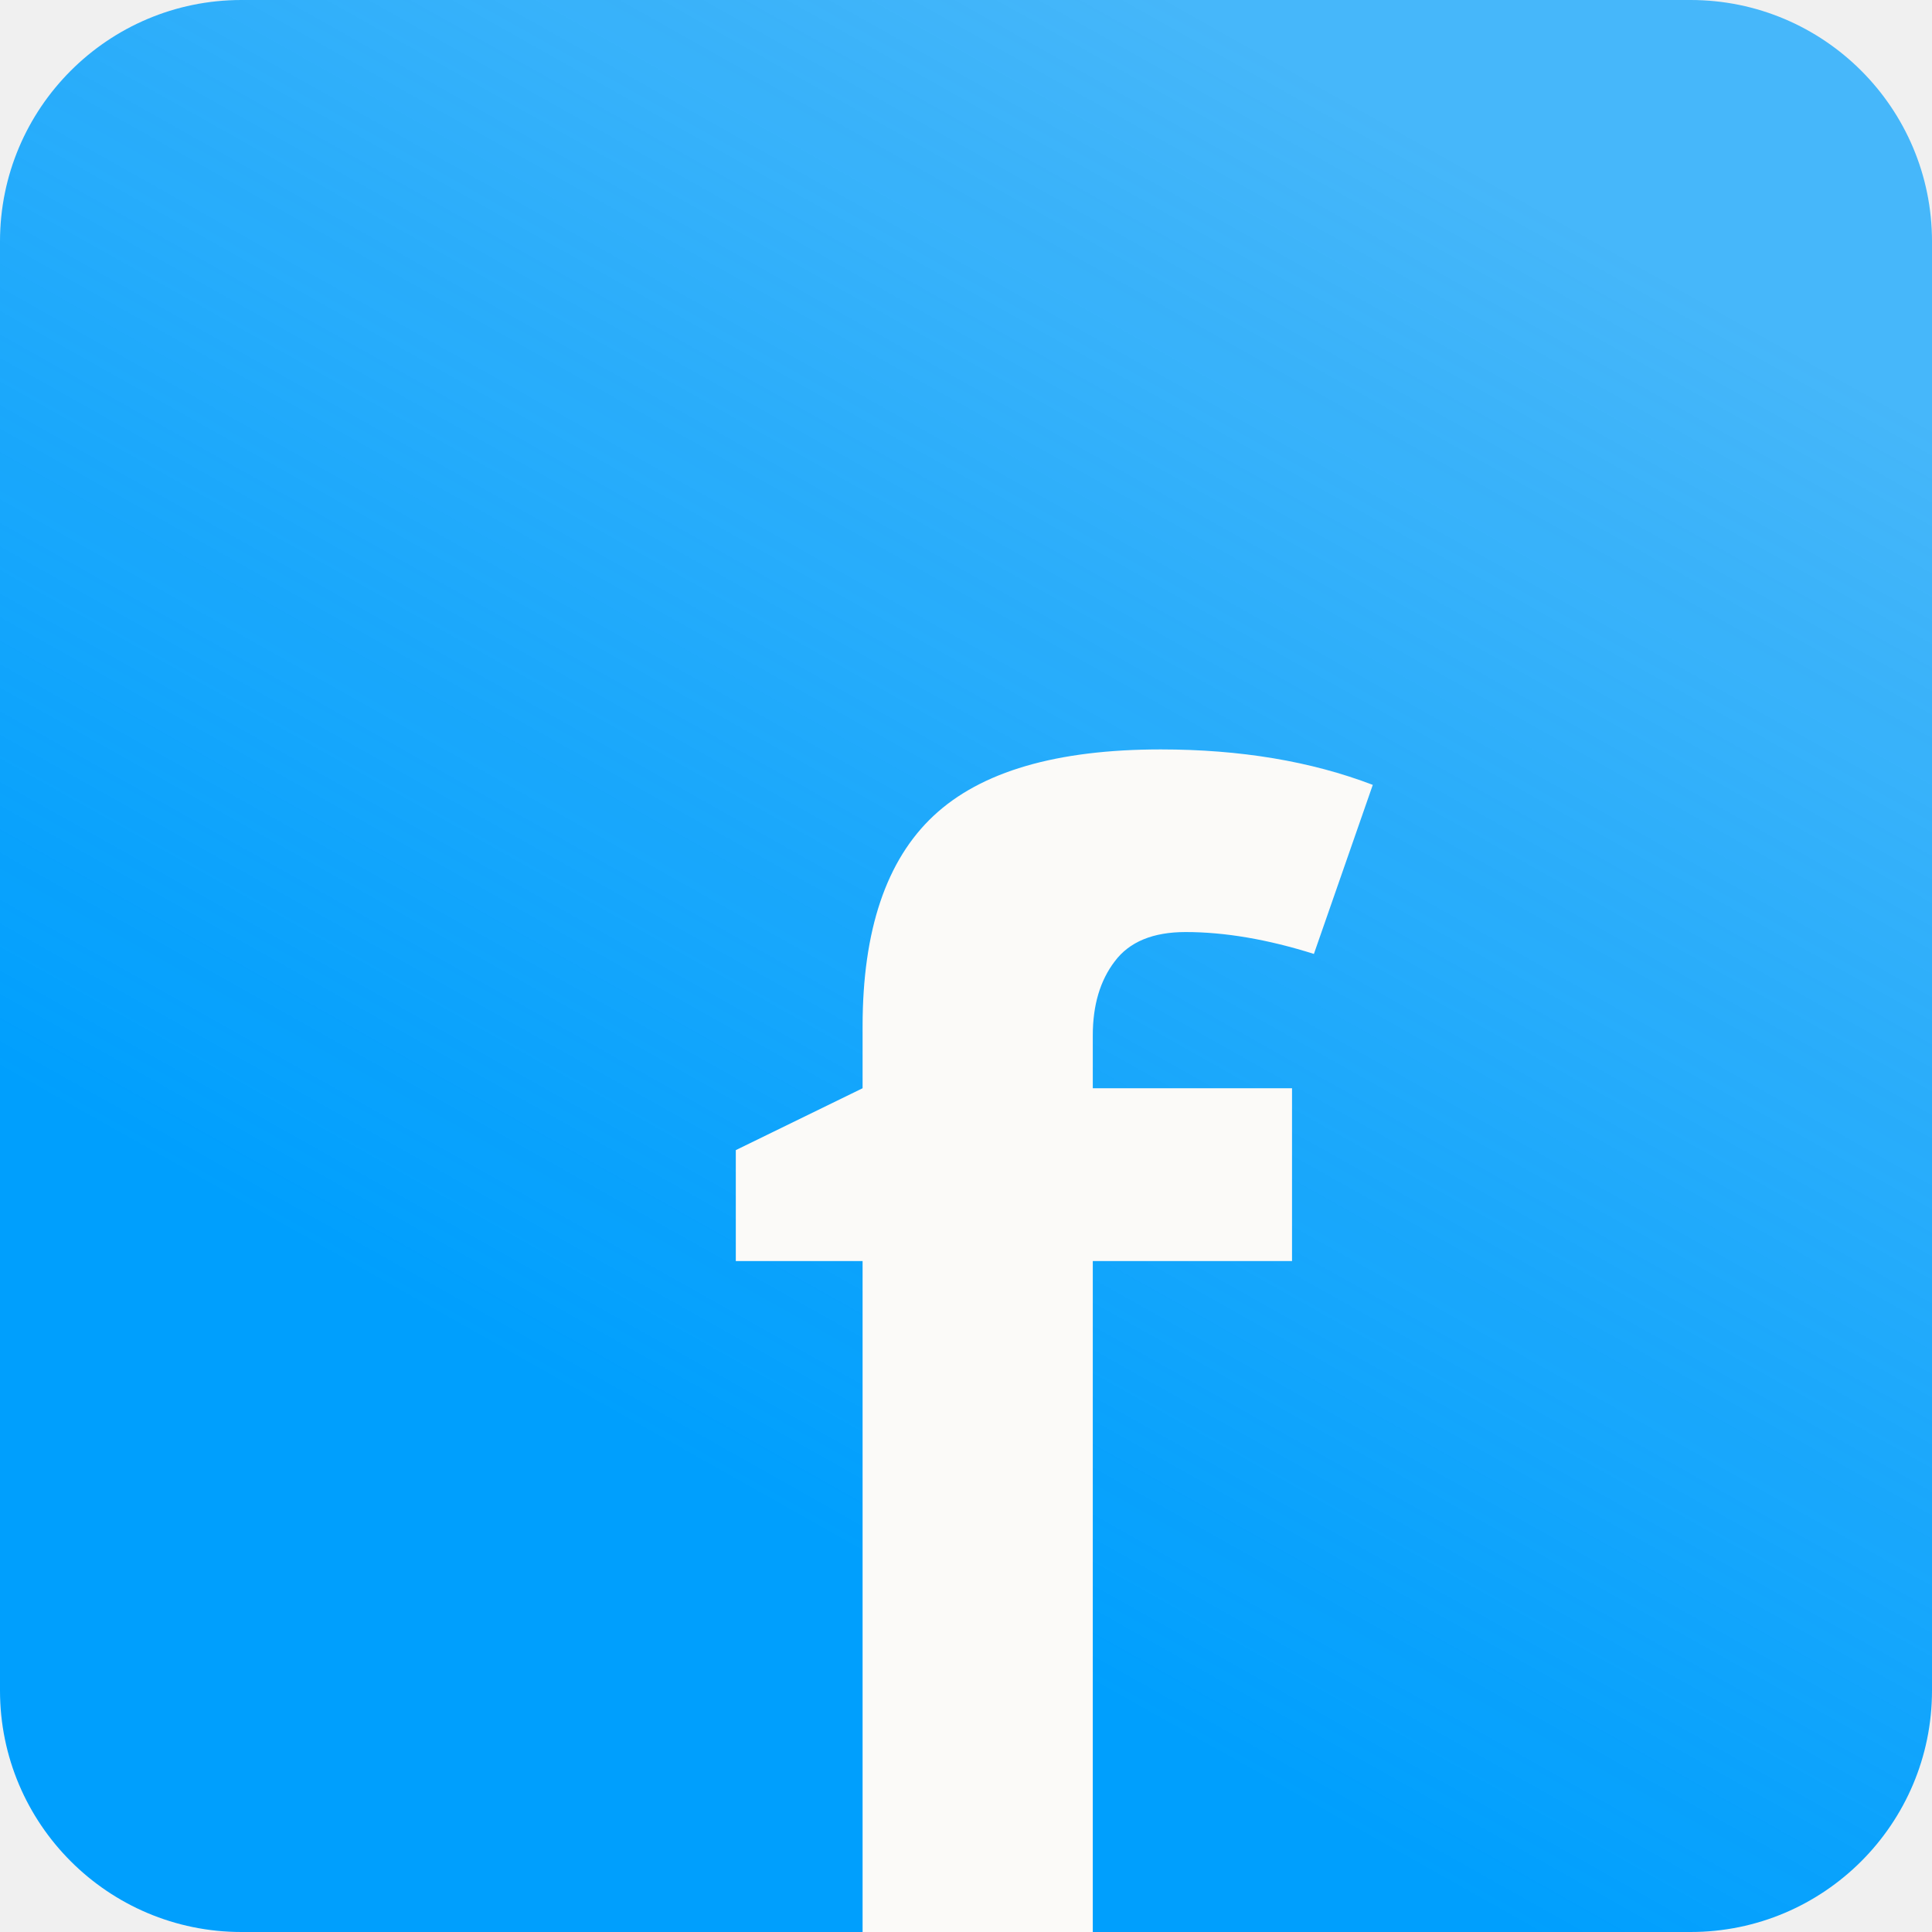
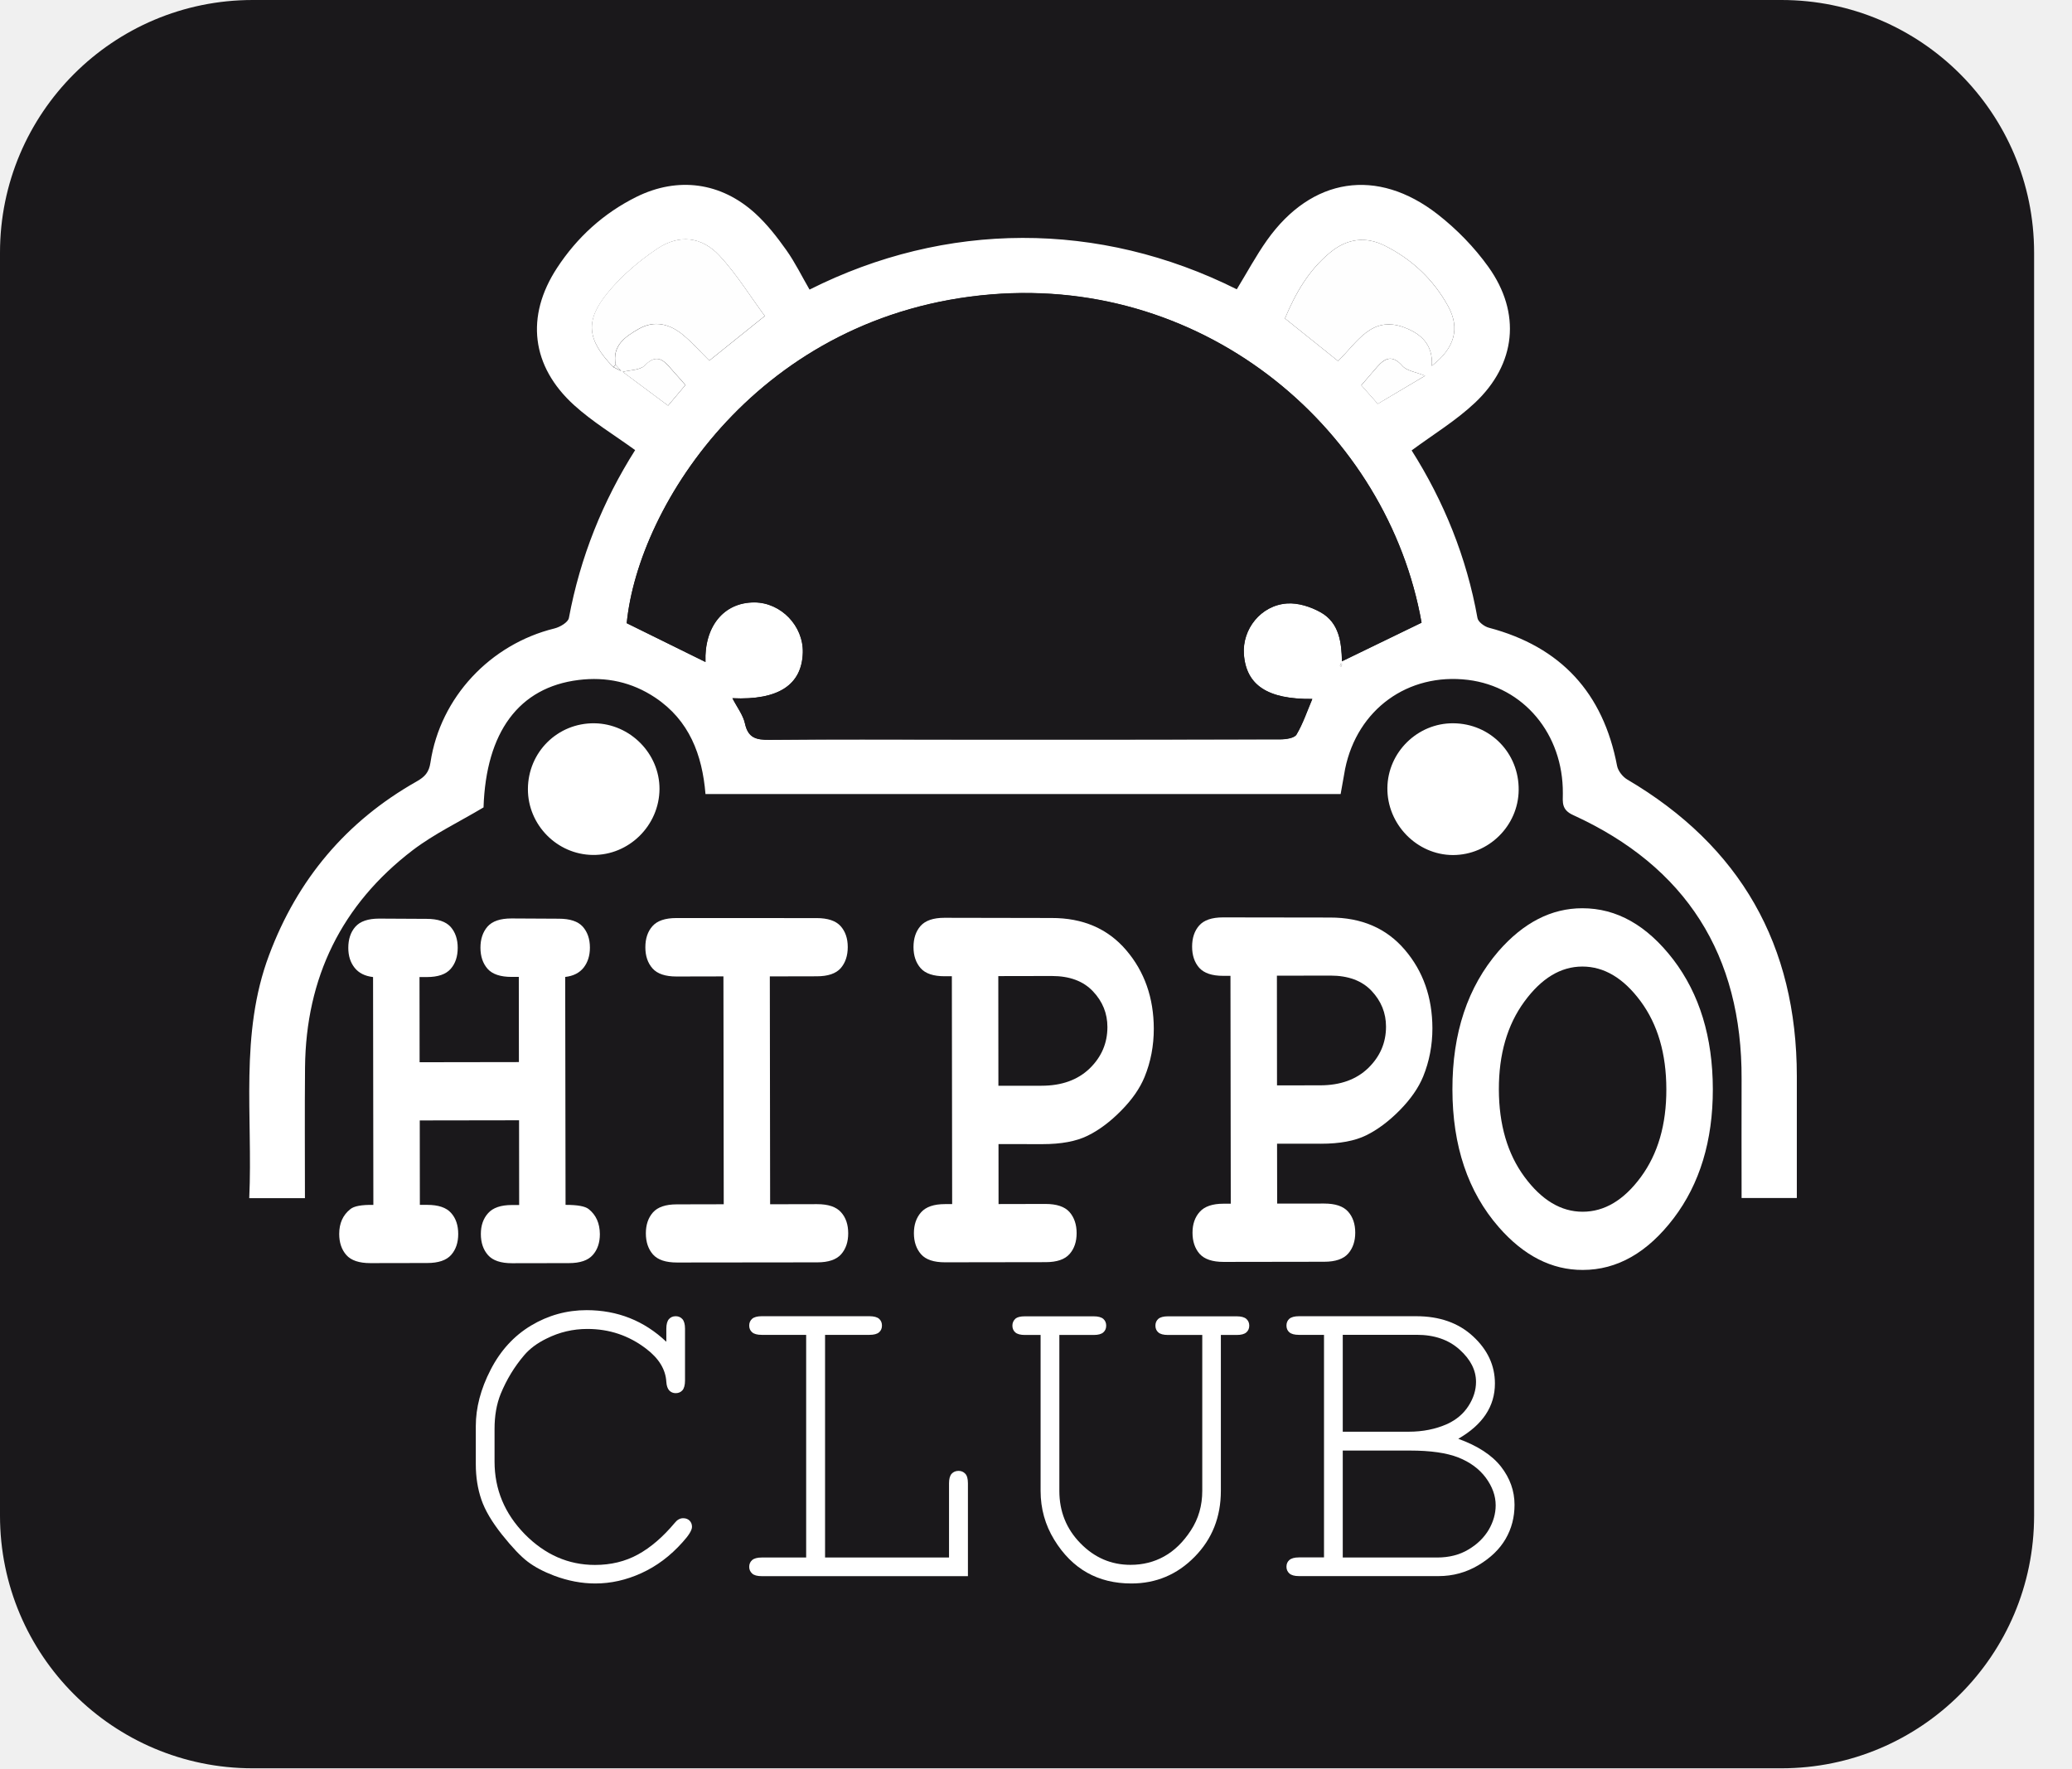
- <svg xmlns="http://www.w3.org/2000/svg" width="40" height="40" viewBox="0 0 40 40" fill="none">
-   <rect width="40" height="40" rx="5" fill="url(#paint0_linear)" />
-   <path d="M26.75 26.109H22.625V40H17.859V26.109H15.234V23.812L17.859 22.531V21.25C17.859 19.26 18.349 17.807 19.328 16.891C20.307 15.974 21.875 15.516 24.031 15.516C25.677 15.516 27.141 15.76 28.422 16.25L27.203 19.75C26.245 19.448 25.359 19.297 24.547 19.297C23.87 19.297 23.38 19.5 23.078 19.906C22.776 20.302 22.625 20.812 22.625 21.438V22.531H26.75V26.109Z" fill="#FBFAF8" />
-   <defs>
-     <linearGradient id="paint0_linear" x1="24.5" y1="1.32813e-06" x2="2" y2="40" gradientUnits="userSpaceOnUse">
-       <stop stop-color="#009FFD" stop-opacity="0.71" />
-       <stop offset="0.685" stop-color="#009FFD" />
-     </linearGradient>
-   </defs>
+ <svg xmlns="http://www.w3.org/2000/svg" width="41" height="35" viewBox="0 0 41 35" fill="none">
+   <rect width="40.25" height="35" rx="5" fill="#1A181B" />
+   <path d="M26.528 15.717C22.333 15.717 18.163 15.717 13.96 15.717C13.896 14.939 13.64 14.258 12.964 13.807C12.504 13.501 11.998 13.391 11.448 13.459C10.269 13.605 9.617 14.488 9.568 15.981C9.089 16.267 8.594 16.503 8.168 16.827C6.758 17.904 6.053 19.352 6.036 21.127C6.028 21.985 6.034 22.842 6.034 23.716C5.659 23.716 5.313 23.716 4.932 23.716C5.006 22.095 4.736 20.469 5.325 18.903C5.885 17.406 6.853 16.254 8.245 15.467C8.405 15.376 8.489 15.289 8.518 15.091C8.712 13.801 9.703 12.751 10.971 12.439C11.081 12.412 11.241 12.318 11.257 12.232C11.481 11.028 11.93 9.916 12.568 8.909C12.154 8.608 11.726 8.351 11.362 8.021C10.512 7.251 10.395 6.262 11.022 5.304C11.418 4.698 11.941 4.221 12.595 3.896C13.41 3.494 14.267 3.603 14.95 4.229C15.18 4.44 15.377 4.693 15.56 4.951C15.734 5.196 15.867 5.471 16.019 5.732C18.71 4.377 21.744 4.361 24.473 5.726C24.672 5.401 24.853 5.062 25.073 4.752C25.954 3.513 27.249 3.308 28.447 4.241C28.825 4.536 29.174 4.894 29.452 5.283C30.105 6.195 30.001 7.207 29.183 7.975C28.809 8.327 28.361 8.599 27.933 8.915C28.568 9.918 29.021 11.028 29.236 12.234C29.25 12.31 29.374 12.403 29.463 12.425C30.887 12.802 31.724 13.715 31.998 15.158C32.017 15.258 32.109 15.376 32.2 15.429C34.44 16.749 35.553 18.707 35.555 21.302C35.555 22.104 35.555 22.904 35.555 23.712C35.179 23.712 34.834 23.712 34.462 23.712C34.462 22.917 34.459 22.139 34.462 21.36C34.473 18.902 33.363 17.153 31.129 16.133C30.895 16.027 30.924 15.879 30.925 15.704C30.933 14.53 30.151 13.593 29.047 13.457C27.861 13.313 26.858 14.04 26.617 15.217C26.589 15.374 26.562 15.529 26.528 15.717ZM12.31 7.363C12.267 7.315 12.226 7.267 12.183 7.22C12.11 6.839 12.374 6.663 12.638 6.512C12.948 6.333 13.254 6.411 13.516 6.629C13.704 6.785 13.868 6.971 14.036 7.138C14.382 6.86 14.724 6.586 15.134 6.255C14.838 5.855 14.574 5.423 14.237 5.061C13.884 4.682 13.441 4.634 13.009 4.922C12.649 5.163 12.306 5.455 12.032 5.788C11.566 6.351 11.618 6.731 12.135 7.266C12.196 7.296 12.256 7.325 12.317 7.355C12.613 7.576 12.908 7.795 13.22 8.028C13.365 7.856 13.46 7.741 13.564 7.62C13.438 7.477 13.335 7.36 13.23 7.243C13.077 7.073 12.947 7.043 12.759 7.234C12.662 7.329 12.461 7.323 12.31 7.363ZM14.493 13.82C14.587 14.003 14.705 14.154 14.743 14.325C14.806 14.613 14.97 14.646 15.226 14.644C16.448 14.632 17.67 14.639 18.89 14.639C21.04 14.639 23.189 14.639 25.337 14.635C25.446 14.635 25.612 14.611 25.655 14.541C25.784 14.325 25.865 14.078 25.968 13.836C25.082 13.846 24.659 13.564 24.614 12.95C24.579 12.454 24.95 11.981 25.467 11.946C25.687 11.93 25.938 12.011 26.134 12.121C26.508 12.331 26.546 12.729 26.555 13.09C27.087 12.832 27.605 12.581 28.13 12.326C27.46 8.546 23.902 5.476 19.614 5.829C15.042 6.205 12.633 9.986 12.402 12.336C12.939 12.6 13.454 12.854 13.96 13.104C13.935 12.401 14.323 11.921 14.932 11.925C15.456 11.929 15.899 12.39 15.887 12.917C15.869 13.555 15.405 13.863 14.493 13.82ZM28.332 7.242C28.786 6.889 28.895 6.499 28.655 6.061C28.366 5.533 27.939 5.131 27.4 4.862C27.021 4.673 26.654 4.723 26.325 4.994C25.895 5.345 25.633 5.808 25.426 6.303C25.787 6.593 26.129 6.868 26.476 7.145C26.848 6.793 27.131 6.235 27.787 6.481C28.1 6.599 28.361 6.806 28.332 7.242ZM28.199 7.438C28.012 7.361 27.836 7.34 27.75 7.242C27.558 7.024 27.413 7.076 27.255 7.256C27.153 7.372 27.053 7.492 26.937 7.625C27.053 7.756 27.153 7.87 27.263 7.993C27.591 7.799 27.895 7.617 28.199 7.438ZM26.514 13.174C26.522 13.182 26.53 13.189 26.536 13.195C26.543 13.181 26.552 13.168 26.555 13.154C26.557 13.149 26.543 13.141 26.536 13.133C26.53 13.146 26.522 13.16 26.514 13.174Z" fill="white" />
+   <path d="M11.763 14.316C12.469 14.326 13.053 14.916 13.05 15.618C13.045 16.339 12.446 16.932 11.728 16.922C11.02 16.913 10.444 16.324 10.446 15.618C10.449 14.886 11.034 14.307 11.763 14.316Z" fill="white" />
+   <path d="M27.453 15.595C27.461 14.889 28.051 14.31 28.757 14.316C29.488 14.321 30.06 14.905 30.051 15.639C30.043 16.346 29.457 16.924 28.749 16.924C28.038 16.922 27.445 16.315 27.453 15.595Z" fill="white" />
+   <path d="M14.493 13.82C15.403 13.863 15.869 13.555 15.885 12.914C15.898 12.387 15.454 11.926 14.931 11.922C14.321 11.918 13.933 12.398 13.959 13.101C13.454 12.851 12.937 12.597 12.401 12.333C12.632 9.985 15.04 6.203 19.613 5.826C23.9 5.473 27.461 8.543 28.129 12.323C27.605 12.578 27.087 12.829 26.554 13.087C26.544 12.726 26.506 12.328 26.132 12.118C25.936 12.008 25.684 11.927 25.466 11.943C24.949 11.98 24.578 12.451 24.613 12.947C24.657 13.561 25.081 13.843 25.967 13.833C25.863 14.075 25.782 14.32 25.653 14.538C25.612 14.608 25.445 14.632 25.335 14.632C23.186 14.638 21.038 14.636 18.889 14.636C17.667 14.636 16.445 14.629 15.225 14.641C14.969 14.644 14.803 14.609 14.741 14.322C14.706 14.154 14.587 14.003 14.493 13.82Z" fill="#1A181B" />
+   <path d="M12.134 7.264C11.617 6.728 11.564 6.349 12.03 5.786C12.306 5.453 12.648 5.161 13.007 4.92C13.44 4.633 13.882 4.68 14.236 5.059C14.574 5.422 14.838 5.854 15.133 6.254C14.722 6.585 14.38 6.858 14.035 7.137C13.866 6.97 13.703 6.783 13.515 6.628C13.252 6.41 12.947 6.332 12.637 6.51C12.373 6.663 12.107 6.838 12.182 7.218C12.166 7.234 12.15 7.25 12.134 7.264Z" fill="#FEFEFE" />
+   <path d="M28.332 7.242C28.361 6.806 28.1 6.599 27.787 6.481C27.13 6.235 26.848 6.792 26.476 7.145C26.129 6.866 25.788 6.593 25.426 6.303C25.633 5.81 25.895 5.345 26.325 4.994C26.654 4.723 27.021 4.672 27.4 4.862C27.939 5.131 28.364 5.533 28.655 6.061C28.895 6.499 28.786 6.89 28.332 7.242Z" fill="#FEFEFE" />
+   <path d="M12.31 7.363C12.463 7.323 12.664 7.33 12.757 7.234C12.945 7.043 13.075 7.073 13.228 7.244C13.333 7.36 13.435 7.478 13.562 7.621C13.46 7.742 13.364 7.858 13.219 8.028C12.907 7.796 12.611 7.575 12.315 7.355C12.315 7.355 12.31 7.363 12.31 7.363Z" fill="#FEFEFE" />
+   <path d="M28.199 7.437C27.895 7.617 27.591 7.799 27.263 7.994C27.154 7.87 27.053 7.757 26.937 7.627C27.053 7.493 27.152 7.374 27.255 7.258C27.415 7.078 27.558 7.024 27.75 7.243C27.836 7.342 28.013 7.361 28.199 7.437Z" fill="#FEFEFE" />
+   <path d="M12.183 7.219C12.226 7.267 12.268 7.315 12.31 7.362C12.31 7.362 12.317 7.354 12.317 7.353C12.256 7.323 12.196 7.294 12.136 7.264C12.15 7.249 12.166 7.234 12.183 7.219Z" fill="#FEFEFE" />
+   <path d="M26.514 13.174C26.522 13.16 26.53 13.146 26.536 13.133C26.543 13.139 26.555 13.149 26.555 13.153C26.552 13.168 26.543 13.182 26.536 13.195C26.53 13.188 26.522 13.182 26.514 13.174Z" fill="#FEFEFE" />
+   <path d="M10.271 22.174L8.306 22.177L8.308 23.848H8.451C8.672 23.848 8.83 23.9 8.925 24.007C9.021 24.113 9.067 24.253 9.067 24.425C9.067 24.594 9.021 24.732 8.927 24.839C8.833 24.945 8.675 24.999 8.454 24.999L7.328 25.001C7.107 25.001 6.949 24.948 6.854 24.842C6.76 24.735 6.712 24.595 6.712 24.424C6.712 24.213 6.785 24.05 6.932 23.933C7.003 23.873 7.156 23.844 7.388 23.849L7.382 19.339C7.22 19.32 7.099 19.259 7.016 19.154C6.933 19.049 6.892 18.919 6.892 18.762C6.892 18.59 6.938 18.45 7.032 18.343C7.126 18.236 7.283 18.182 7.504 18.182L8.441 18.187C8.663 18.187 8.82 18.24 8.916 18.345C9.009 18.45 9.057 18.588 9.057 18.76C9.057 18.932 9.011 19.072 8.917 19.178C8.823 19.285 8.666 19.339 8.445 19.339H8.301L8.303 21.025L10.268 21.022L10.266 19.336H10.123C9.902 19.336 9.744 19.283 9.649 19.177C9.555 19.07 9.507 18.93 9.507 18.758C9.507 18.587 9.554 18.447 9.647 18.34C9.741 18.233 9.899 18.179 10.12 18.179L11.057 18.184C11.278 18.184 11.436 18.236 11.531 18.341C11.625 18.447 11.673 18.585 11.673 18.757C11.673 18.914 11.631 19.046 11.55 19.151C11.467 19.256 11.347 19.318 11.184 19.337L11.191 23.848C11.426 23.848 11.579 23.875 11.649 23.932C11.795 24.048 11.868 24.213 11.87 24.427C11.87 24.595 11.824 24.734 11.73 24.84C11.636 24.947 11.479 25.001 11.257 25.001L10.131 25.003C9.91 25.003 9.752 24.95 9.657 24.843C9.563 24.737 9.515 24.597 9.515 24.425C9.515 24.256 9.563 24.118 9.659 24.012C9.754 23.905 9.911 23.851 10.129 23.851H10.273L10.271 22.174Z" fill="white" />
+   <path d="M15.233 19.326L15.239 23.836L16.168 23.834C16.39 23.834 16.547 23.887 16.642 23.994C16.738 24.1 16.784 24.24 16.784 24.412C16.784 24.581 16.738 24.719 16.644 24.826C16.55 24.932 16.393 24.986 16.172 24.986L13.396 24.989C13.174 24.989 13.017 24.937 12.921 24.83C12.828 24.724 12.78 24.584 12.78 24.412C12.78 24.243 12.826 24.105 12.92 23.998C13.014 23.892 13.171 23.838 13.392 23.838L14.321 23.836L14.315 19.326L13.386 19.328C13.165 19.328 13.007 19.275 12.912 19.168C12.818 19.062 12.77 18.922 12.77 18.75C12.77 18.578 12.816 18.438 12.91 18.332C13.004 18.225 13.162 18.171 13.383 18.171L16.159 18.172C16.38 18.172 16.538 18.225 16.633 18.33C16.727 18.435 16.775 18.573 16.775 18.745C16.775 18.917 16.728 19.057 16.635 19.164C16.541 19.27 16.383 19.324 16.162 19.324L15.233 19.326Z" fill="white" />
+   <path d="M19.758 22.645L19.759 23.832L20.688 23.83C20.909 23.83 21.067 23.883 21.162 23.989C21.256 24.096 21.304 24.236 21.304 24.408C21.304 24.576 21.258 24.715 21.164 24.821C21.07 24.928 20.913 24.982 20.691 24.982L18.7 24.985C18.478 24.985 18.321 24.933 18.226 24.826C18.132 24.719 18.084 24.579 18.084 24.408C18.084 24.239 18.132 24.101 18.227 23.994C18.323 23.887 18.48 23.833 18.698 23.833H18.841L18.835 19.323H18.692C18.471 19.323 18.313 19.271 18.218 19.164C18.124 19.057 18.076 18.917 18.076 18.746C18.076 18.574 18.122 18.434 18.216 18.327C18.31 18.221 18.467 18.166 18.688 18.166L20.806 18.17C21.428 18.168 21.921 18.381 22.284 18.806C22.648 19.231 22.829 19.75 22.831 20.36C22.831 20.698 22.771 21.016 22.648 21.317C22.556 21.541 22.402 21.764 22.185 21.983C21.969 22.203 21.748 22.368 21.522 22.479C21.296 22.591 20.998 22.646 20.628 22.646L19.758 22.645ZM19.756 21.491L20.609 21.49C21.01 21.49 21.326 21.375 21.562 21.148C21.796 20.92 21.913 20.648 21.913 20.328C21.913 20.058 21.818 19.823 21.627 19.621C21.436 19.419 21.166 19.318 20.812 19.318L19.754 19.32L19.756 21.491Z" fill="white" />
+   <path d="M25.27 22.637L25.272 23.823L26.201 23.822C26.422 23.822 26.579 23.874 26.675 23.981C26.77 24.087 26.817 24.227 26.817 24.399C26.817 24.568 26.77 24.706 26.677 24.813C26.583 24.919 26.425 24.974 26.204 24.974L24.212 24.977C23.991 24.977 23.834 24.924 23.738 24.818C23.644 24.711 23.597 24.571 23.597 24.399C23.597 24.231 23.644 24.092 23.74 23.986C23.835 23.879 23.993 23.825 24.211 23.825H24.354L24.348 19.315H24.204C23.983 19.315 23.826 19.262 23.73 19.156C23.636 19.049 23.589 18.909 23.589 18.737C23.589 18.566 23.635 18.425 23.729 18.319C23.823 18.212 23.98 18.158 24.201 18.158L26.319 18.161C26.941 18.16 27.434 18.373 27.797 18.798C28.161 19.223 28.342 19.741 28.344 20.352C28.344 20.689 28.283 21.008 28.161 21.308C28.069 21.532 27.914 21.755 27.698 21.975C27.482 22.194 27.26 22.36 27.035 22.471C26.809 22.582 26.511 22.638 26.14 22.638L25.27 22.637ZM25.269 21.483L26.121 21.482C26.522 21.482 26.839 21.367 27.074 21.14C27.308 20.912 27.426 20.64 27.426 20.32C27.426 20.05 27.33 19.814 27.14 19.612C26.949 19.41 26.678 19.31 26.325 19.31L25.267 19.312L25.269 21.483Z" fill="white" />
+   <path d="M33.893 21.557C33.894 22.579 33.635 23.432 33.118 24.113C32.599 24.794 32 25.136 31.319 25.136C30.706 25.138 30.152 24.855 29.658 24.29C29.047 23.59 28.741 22.681 28.74 21.563C28.738 20.446 29.042 19.535 29.651 18.828C30.145 18.262 30.697 17.977 31.309 17.977C31.992 17.976 32.591 18.316 33.112 18.995C33.63 19.676 33.891 20.529 33.893 21.557ZM32.973 21.558C32.972 20.857 32.803 20.277 32.464 19.818C32.125 19.36 31.742 19.131 31.311 19.131C30.883 19.131 30.501 19.363 30.164 19.824C29.826 20.285 29.658 20.864 29.659 21.563C29.661 22.26 29.829 22.839 30.168 23.297C30.507 23.755 30.889 23.984 31.317 23.984C31.748 23.984 32.132 23.755 32.469 23.297C32.806 22.839 32.975 22.26 32.973 21.558Z" fill="white" />
+   <path d="M13.185 26.558V26.299C13.185 26.212 13.203 26.148 13.236 26.11C13.27 26.072 13.314 26.052 13.37 26.052C13.426 26.052 13.47 26.072 13.504 26.11C13.537 26.148 13.555 26.212 13.555 26.299V27.324C13.555 27.414 13.537 27.48 13.504 27.518C13.47 27.556 13.426 27.575 13.37 27.575C13.321 27.575 13.278 27.558 13.244 27.523C13.211 27.488 13.19 27.43 13.185 27.351C13.171 27.104 13.037 26.886 12.785 26.695C12.444 26.434 12.057 26.304 11.623 26.304C11.338 26.304 11.071 26.367 10.818 26.493C10.63 26.584 10.481 26.695 10.37 26.827C10.175 27.056 10.023 27.309 9.908 27.588C9.825 27.793 9.786 28.025 9.786 28.283V28.929C9.786 29.479 9.985 29.958 10.384 30.366C10.783 30.771 11.246 30.975 11.773 30.975C12.089 30.975 12.373 30.906 12.624 30.768C12.875 30.63 13.117 30.423 13.351 30.143C13.4 30.081 13.456 30.05 13.518 30.05C13.57 30.05 13.613 30.066 13.645 30.098C13.677 30.13 13.693 30.171 13.693 30.221C13.693 30.288 13.629 30.391 13.504 30.528C13.263 30.798 12.993 31 12.692 31.137C12.392 31.274 12.088 31.342 11.779 31.342C11.512 31.342 11.241 31.291 10.966 31.188C10.755 31.108 10.581 31.016 10.443 30.911C10.304 30.806 10.136 30.628 9.935 30.377C9.735 30.125 9.598 29.895 9.525 29.681C9.452 29.468 9.415 29.234 9.415 28.98V28.227C9.415 27.865 9.512 27.492 9.708 27.112C9.903 26.732 10.169 26.441 10.508 26.237C10.847 26.034 11.214 25.932 11.609 25.932C12.221 25.933 12.746 26.142 13.185 26.558Z" fill="white" />
+   <path d="M16.326 26.421V30.828H18.779V29.36C18.779 29.272 18.796 29.209 18.831 29.17C18.866 29.132 18.913 29.113 18.968 29.113C19.021 29.113 19.065 29.132 19.1 29.169C19.135 29.205 19.153 29.269 19.153 29.36V31.197H15.072C14.985 31.197 14.921 31.18 14.883 31.145C14.845 31.11 14.825 31.065 14.825 31.013C14.825 30.957 14.845 30.913 14.883 30.879C14.921 30.846 14.985 30.828 15.072 30.828H15.952V26.421H15.072C14.985 26.421 14.921 26.404 14.883 26.37C14.845 26.337 14.825 26.293 14.825 26.237C14.825 26.181 14.845 26.137 14.883 26.103C14.921 26.07 14.985 26.052 15.072 26.052H17.205C17.293 26.052 17.357 26.07 17.395 26.103C17.433 26.137 17.452 26.181 17.452 26.237C17.452 26.293 17.433 26.337 17.395 26.37C17.357 26.404 17.293 26.421 17.205 26.421H16.326V26.421Z" fill="white" />
+   <path d="M24.158 26.422V29.508C24.158 30.027 23.985 30.463 23.639 30.814C23.294 31.166 22.876 31.342 22.386 31.342C22.058 31.342 21.765 31.271 21.511 31.128C21.256 30.984 21.038 30.767 20.86 30.475C20.682 30.184 20.591 29.861 20.591 29.51V26.423H20.279C20.192 26.423 20.128 26.406 20.09 26.372C20.052 26.339 20.033 26.294 20.033 26.239C20.033 26.183 20.053 26.137 20.095 26.099C20.13 26.07 20.192 26.054 20.279 26.054H21.643C21.73 26.054 21.794 26.072 21.832 26.105C21.87 26.139 21.889 26.183 21.889 26.239C21.889 26.294 21.87 26.339 21.832 26.372C21.794 26.406 21.73 26.423 21.643 26.423H20.962V29.51C20.962 29.917 21.102 30.264 21.38 30.547C21.659 30.832 21.988 30.973 22.37 30.973C22.613 30.973 22.836 30.918 23.036 30.806C23.237 30.695 23.413 30.523 23.564 30.292C23.716 30.06 23.79 29.799 23.79 29.51V26.423H23.11C23.022 26.423 22.958 26.406 22.92 26.372C22.882 26.339 22.863 26.294 22.863 26.239C22.863 26.183 22.882 26.139 22.92 26.105C22.958 26.072 23.022 26.054 23.11 26.054H24.473C24.56 26.054 24.624 26.072 24.662 26.105C24.7 26.139 24.72 26.183 24.72 26.239C24.72 26.294 24.7 26.339 24.662 26.372C24.624 26.406 24.56 26.423 24.473 26.423H24.158V26.422Z" fill="white" />
+   <path d="M26.199 30.828V26.421H25.703C25.615 26.421 25.552 26.404 25.513 26.37C25.475 26.337 25.456 26.293 25.456 26.237C25.456 26.181 25.475 26.137 25.513 26.103C25.552 26.07 25.615 26.052 25.703 26.052H28.025C28.485 26.052 28.861 26.184 29.148 26.45C29.436 26.716 29.581 27.027 29.581 27.384C29.581 27.836 29.339 28.2 28.856 28.478C29.239 28.617 29.521 28.8 29.701 29.029C29.879 29.258 29.969 29.509 29.969 29.785C29.969 30.031 29.911 30.255 29.793 30.459C29.675 30.663 29.495 30.836 29.253 30.981C29.012 31.124 28.749 31.196 28.465 31.196H25.703C25.615 31.196 25.552 31.178 25.513 31.143C25.475 31.108 25.456 31.064 25.456 31.011C25.456 30.955 25.475 30.911 25.513 30.878C25.552 30.844 25.615 30.826 25.703 30.826H26.199V30.828ZM26.568 28.338H27.874C28.153 28.338 28.407 28.288 28.64 28.184C28.818 28.101 28.958 27.984 29.058 27.828C29.158 27.672 29.207 27.514 29.207 27.352C29.207 27.12 29.099 26.907 28.881 26.712C28.665 26.517 28.382 26.42 28.033 26.42H26.57V28.338H26.568ZM26.568 30.828H28.437C28.674 30.828 28.881 30.776 29.058 30.669C29.235 30.564 29.366 30.434 29.459 30.278C29.549 30.122 29.596 29.961 29.596 29.794C29.596 29.606 29.53 29.425 29.4 29.248C29.269 29.072 29.088 28.94 28.857 28.848C28.625 28.757 28.307 28.711 27.898 28.711H26.57V30.828H26.568Z" fill="white" />
</svg>
